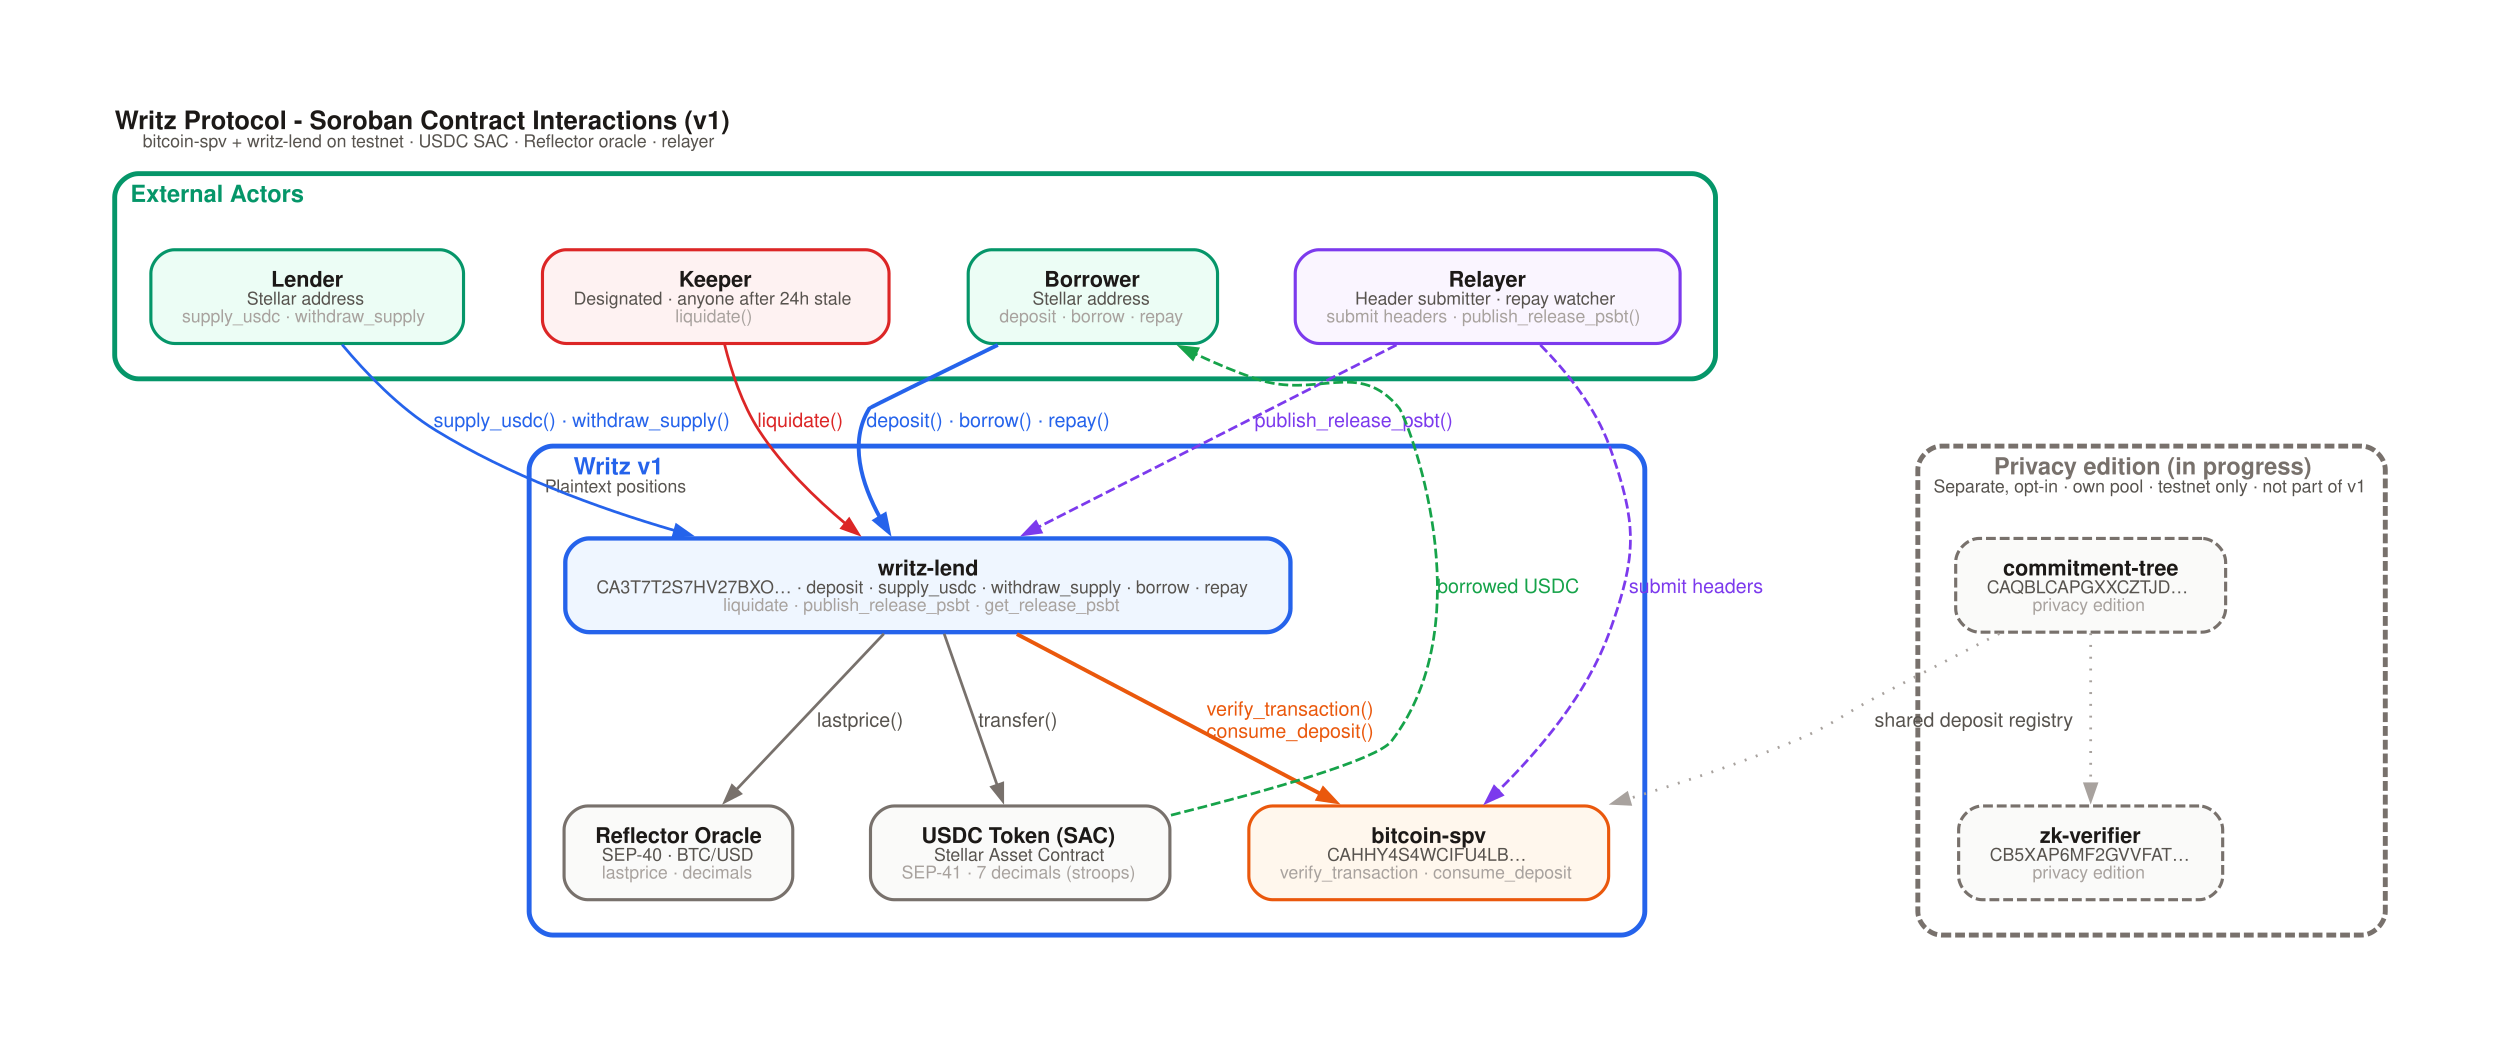
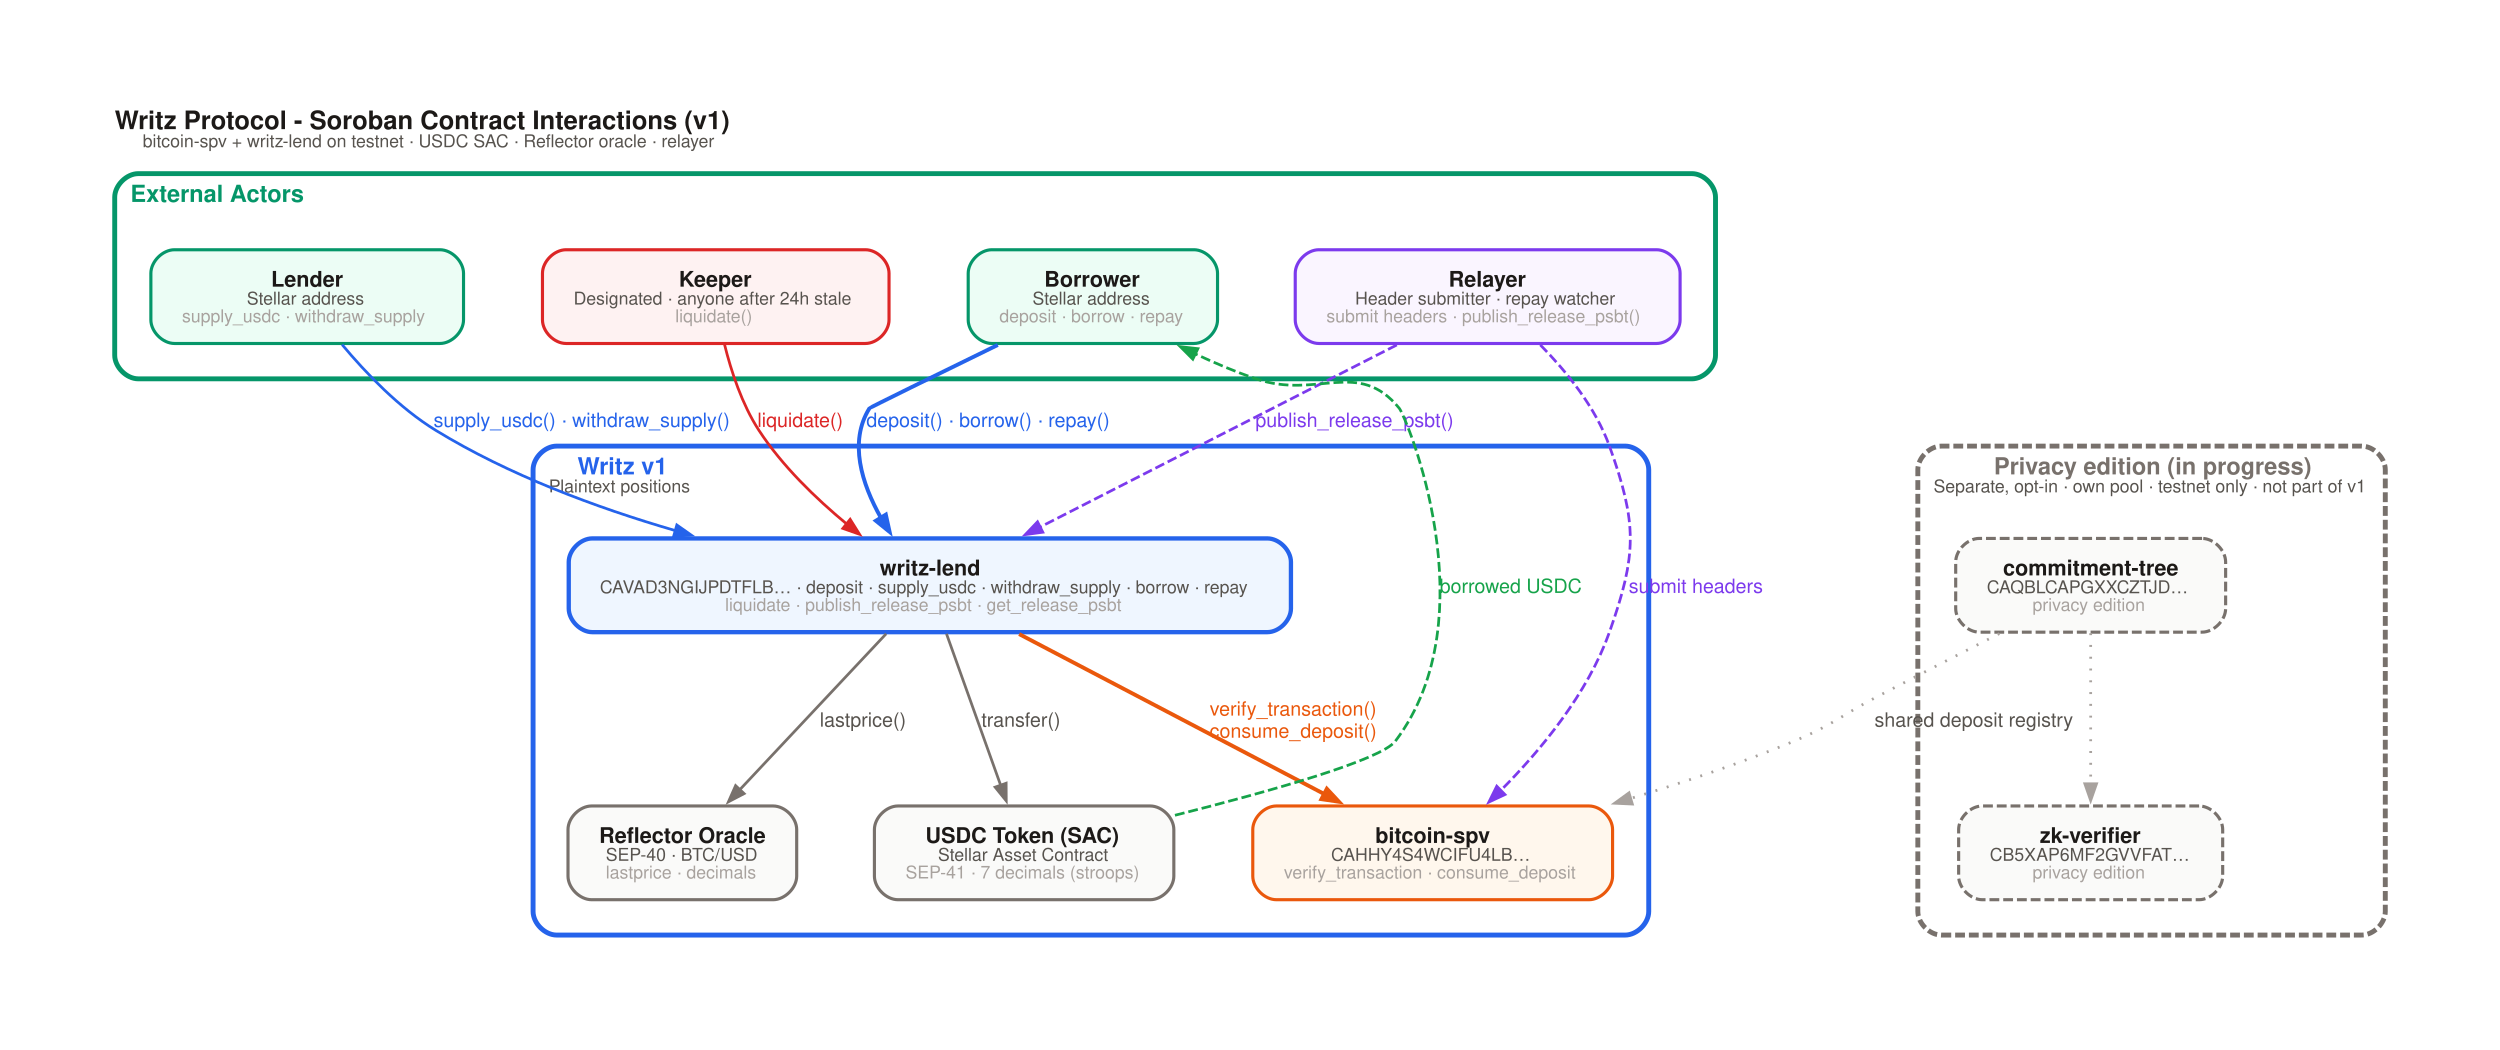
<svg xmlns="http://www.w3.org/2000/svg" width="2100pt" height="882pt" viewBox="0.00 0.00 2100.00 882.00">
  <g id="graph0" class="graph" transform="scale(1.64991 1.64991) rotate(0) translate(50.4 484.06)">
    <text xml:space="preserve" text-anchor="start" x="8" y="-418.31" font-family="Helvetica,sans-Serif" font-weight="bold" font-size="13.00" fill="#1c1917">Writz Protocol - Soroban Contract Interactions (v1)</text>
    <text xml:space="preserve" text-anchor="start" x="22.25" y="-409.11" font-family="Helvetica,sans-Serif" font-size="9.00" fill="#57534e">bitcoin-spv + writz-lend on testnet · USDC SAC · Reflector oracle · relayer</text>
    <g id="clust1" class="cluster">
      <path fill="none" stroke="#059669" stroke-width="2.5" d="M20,-291.19C20,-291.19 811,-291.19 811,-291.19 817,-291.19 823,-297.19 823,-303.19 823,-303.19 823,-383.66 823,-383.66 823,-389.66 817,-395.66 811,-395.66 811,-395.66 20,-395.66 20,-395.66 14,-395.66 8,-389.66 8,-383.66 8,-383.66 8,-303.19 8,-303.19 8,-297.19 14,-291.19 20,-291.19" />
      <text xml:space="preserve" text-anchor="start" x="16" y="-381.26" font-family="Helvetica,sans-Serif" font-weight="bold" font-size="12.00" fill="#059669">External Actors</text>
    </g>
    <g id="clust2" class="cluster">
-       <path fill="none" stroke="#2563eb" stroke-width="2.5" d="M231,-8C231,-8 775,-8 775,-8 781,-8 787,-14 787,-20 787,-20 787,-244.94 787,-244.94 787,-250.94 781,-256.94 775,-256.94 775,-256.94 231,-256.94 231,-256.94 225,-256.94 219,-250.94 219,-244.94 219,-244.94 219,-20 219,-20 219,-14 225,-8 231,-8" />
-       <text xml:space="preserve" text-anchor="start" x="241.62" y="-242.54" font-family="Helvetica,sans-Serif" font-weight="bold" font-size="12.00" fill="#2563eb">Writz v1</text>
-       <text xml:space="preserve" text-anchor="start" x="227" y="-233.39" font-family="Helvetica,sans-Serif" font-size="9.00" fill="#57534e">Plaintext positions</text>
+       <path fill="none" stroke="#2563eb" stroke-width="2.5" d="M233,-8C233,-8 777,-8 777,-8 783,-8 789,-14 789,-20 789,-20 789,-244.94 789,-244.94 789,-250.94 783,-256.94 777,-256.94 777,-256.94 233,-256.94 233,-256.94 227,-256.94 221,-250.94 221,-244.94 221,-244.94 221,-20 221,-20 221,-14 227,-8 233,-8" />
+       <text xml:space="preserve" text-anchor="start" x="243.62" y="-242.54" font-family="Helvetica,sans-Serif" font-weight="bold" font-size="12.00" fill="#2563eb">Writz v1</text>
+       <text xml:space="preserve" text-anchor="start" x="229" y="-233.39" font-family="Helvetica,sans-Serif" font-size="9.00" fill="#57534e">Plaintext positions</text>
    </g>
    <g id="clust3" class="cluster">
      <path fill="none" stroke="#78716c" stroke-width="2.5" stroke-dasharray="5,2" d="M938,-8C938,-8 1152,-8 1152,-8 1158,-8 1164,-14 1164,-20 1164,-20 1164,-244.94 1164,-244.94 1164,-250.94 1158,-256.94 1152,-256.94 1152,-256.94 938,-256.94 938,-256.94 932,-256.94 926,-250.94 926,-244.94 926,-244.94 926,-20 926,-20 926,-14 932,-8 938,-8" />
      <text xml:space="preserve" text-anchor="start" x="964.75" y="-242.54" font-family="Helvetica,sans-Serif" font-weight="bold" font-size="12.00" fill="#78716c">Privacy edition (in progress)</text>
      <text xml:space="preserve" text-anchor="start" x="934" y="-233.39" font-family="Helvetica,sans-Serif" font-size="9.00" fill="#57534e">Separate, opt-in · own pool · testnet only · not part of v1</text>
    </g>
    <g id="node1" class="node">
      <path fill="#ecfdf5" stroke="#059669" stroke-width="1.6" d="M557.47,-356.91C557.47,-356.91 454.53,-356.91 454.53,-356.91 448.53,-356.91 442.53,-350.91 442.53,-344.91 442.53,-344.91 442.53,-321.19 442.53,-321.19 442.53,-315.19 448.53,-309.19 454.53,-309.19 454.53,-309.19 557.47,-309.19 557.47,-309.19 563.47,-309.19 569.47,-315.19 569.47,-321.19 569.47,-321.19 569.47,-344.91 569.47,-344.91 569.47,-350.91 563.47,-356.91 557.47,-356.91" />
      <text xml:space="preserve" text-anchor="start" x="481.25" y="-338.1" font-family="Helvetica,sans-Serif" font-weight="bold" font-size="11.00" fill="#1c1917">Borrower</text>
      <text xml:space="preserve" text-anchor="start" x="475.25" y="-329" font-family="Helvetica,sans-Serif" font-size="9.00" fill="#57534e">Stellar address</text>
      <text xml:space="preserve" text-anchor="start" x="458.38" y="-320" font-family="Helvetica,sans-Serif" font-size="9.00" fill="#a8a29e">deposit · borrow · repay</text>
    </g>
    <g id="node5" class="node">
-       <path fill="#eff6ff" stroke="#2563eb" stroke-width="2.2" d="M594.59,-209.94C594.59,-209.94 249.41,-209.94 249.41,-209.94 243.41,-209.94 237.41,-203.94 237.41,-197.94 237.41,-197.94 237.41,-174.22 237.41,-174.22 237.41,-168.22 243.41,-162.22 249.41,-162.22 249.41,-162.22 594.59,-162.22 594.59,-162.22 600.59,-162.22 606.59,-168.22 606.59,-174.22 606.59,-174.22 606.59,-197.94 606.59,-197.94 606.59,-203.94 600.59,-209.94 594.59,-209.94" />
-       <text xml:space="preserve" text-anchor="start" x="396.5" y="-191.13" font-family="Helvetica,sans-Serif" font-weight="bold" font-size="11.00" fill="#1c1917">writz-lend</text>
-       <text xml:space="preserve" text-anchor="start" x="253.25" y="-182.03" font-family="Helvetica,sans-Serif" font-size="9.00" fill="#57534e">CA3T7T2S7HV27BXO… · deposit · supply_usdc · withdraw_supply · borrow · repay</text>
-       <text xml:space="preserve" text-anchor="start" x="317.75" y="-173.03" font-family="Helvetica,sans-Serif" font-size="9.00" fill="#a8a29e">liquidate · publish_release_psbt · get_release_psbt</text>
+       <path fill="#eff6ff" stroke="#2563eb" stroke-width="2.2" d="M594.84,-209.94C594.84,-209.94 251.16,-209.94 251.16,-209.94 245.16,-209.94 239.16,-203.94 239.16,-197.94 239.16,-197.94 239.16,-174.22 239.16,-174.22 239.16,-168.22 245.16,-162.22 251.16,-162.22 251.16,-162.22 594.84,-162.22 594.84,-162.22 600.84,-162.22 606.84,-168.22 606.84,-174.22 606.84,-174.22 606.84,-197.94 606.84,-197.94 606.84,-203.94 600.84,-209.94 594.84,-209.94" />
+       <text xml:space="preserve" text-anchor="start" x="397.5" y="-191.13" font-family="Helvetica,sans-Serif" font-weight="bold" font-size="11.00" fill="#1c1917">writz-lend</text>
+       <text xml:space="preserve" text-anchor="start" x="255" y="-182.03" font-family="Helvetica,sans-Serif" font-size="9.00" fill="#57534e">CAVAD3NGIJPDTFLB… · deposit · supply_usdc · withdraw_supply · borrow · repay</text>
+       <text xml:space="preserve" text-anchor="start" x="318.75" y="-173.03" font-family="Helvetica,sans-Serif" font-size="9.00" fill="#a8a29e">liquidate · publish_release_psbt · get_release_psbt</text>
    </g>
    <g id="edge1" class="edge">
-       <path fill="none" stroke="#2563eb" stroke-width="2" d="M457.59,-308.45C426.74,-293.39 392.51,-276.6 392.25,-276.19 381.65,-259.18 388.08,-237.97 397.64,-220.51" />
-       <polygon fill="#2563eb" stroke="#2563eb" stroke-width="2" points="400.13,-222.13 401.96,-213.31 395.03,-219.07 400.13,-222.13" />
+       <path fill="none" stroke="#2563eb" stroke-width="2" d="M457.59,-308.45C426.74,-293.39 392.51,-276.6 392.25,-276.19 381.62,-259.12 388.28,-237.91 398.08,-220.46" />
+       <polygon fill="#2563eb" stroke="#2563eb" stroke-width="2" points="400.59,-222.06 402.52,-213.26 395.52,-218.93 400.59,-222.06" />
      <text xml:space="preserve" text-anchor="middle" x="452.62" y="-266.69" font-family="Helvetica,sans-Serif" font-size="10.00" fill="#2563eb">deposit() · borrow() · repay()</text>
    </g>
    <g id="node2" class="node">
      <path fill="#ecfdf5" stroke="#059669" stroke-width="1.6" d="M173.59,-356.91C173.59,-356.91 38.41,-356.91 38.41,-356.91 32.41,-356.91 26.41,-350.91 26.41,-344.91 26.41,-344.91 26.41,-321.19 26.41,-321.19 26.41,-315.19 32.41,-309.19 38.41,-309.19 38.41,-309.19 173.59,-309.19 173.59,-309.19 179.59,-309.19 185.59,-315.19 185.59,-321.19 185.59,-321.19 185.59,-344.91 185.59,-344.91 185.59,-350.91 179.59,-356.91 173.59,-356.91" />
      <text xml:space="preserve" text-anchor="start" x="87.62" y="-338.1" font-family="Helvetica,sans-Serif" font-weight="bold" font-size="11.00" fill="#1c1917">Lender</text>
      <text xml:space="preserve" text-anchor="start" x="75.25" y="-329" font-family="Helvetica,sans-Serif" font-size="9.00" fill="#57534e">Stellar address</text>
      <text xml:space="preserve" text-anchor="start" x="42.25" y="-320" font-family="Helvetica,sans-Serif" font-size="9.00" fill="#a8a29e">supply_usdc · withdraw_supply</text>
    </g>
    <g id="edge2" class="edge">
-       <path fill="none" stroke="#2563eb" stroke-width="1.4" d="M123.77,-308.61C135.82,-294.19 152.89,-276.33 171.5,-264.94 208.46,-242.31 252.55,-225.75 293.37,-213.86" />
-       <polygon fill="#2563eb" stroke="#2563eb" stroke-width="1.4" points="293.99,-216.78 301.35,-211.6 292.36,-211.06 293.99,-216.78" />
+       <path fill="none" stroke="#2563eb" stroke-width="1.4" d="M123.77,-308.61C135.81,-294.18 152.89,-276.32 171.5,-264.94 208.51,-242.3 252.66,-225.75 293.55,-213.88" />
+       <polygon fill="#2563eb" stroke="#2563eb" stroke-width="1.4" points="294.19,-216.79 301.56,-211.61 292.57,-211.07 294.19,-216.79" />
      <text xml:space="preserve" text-anchor="middle" x="245.75" y="-266.69" font-family="Helvetica,sans-Serif" font-size="10.00" fill="#2563eb">supply_usdc() · withdraw_supply()</text>
    </g>
    <g id="node3" class="node">
      <path fill="#fef2f2" stroke="#dc2626" stroke-width="1.6" d="M390.22,-356.91C390.22,-356.91 237.78,-356.91 237.78,-356.91 231.78,-356.91 225.78,-350.91 225.78,-344.91 225.78,-344.91 225.78,-321.19 225.78,-321.19 225.78,-315.19 231.78,-309.19 237.78,-309.19 237.78,-309.19 390.22,-309.19 390.22,-309.19 396.22,-309.19 402.22,-315.19 402.22,-321.19 402.22,-321.19 402.22,-344.91 402.22,-344.91 402.22,-350.91 396.22,-356.91 390.22,-356.91" />
      <text xml:space="preserve" text-anchor="start" x="295.25" y="-338.1" font-family="Helvetica,sans-Serif" font-weight="bold" font-size="11.00" fill="#1c1917">Keeper</text>
      <text xml:space="preserve" text-anchor="start" x="241.62" y="-329" font-family="Helvetica,sans-Serif" font-size="9.00" fill="#57534e">Designated · anyone after 24h stale</text>
      <text xml:space="preserve" text-anchor="start" x="293.38" y="-320" font-family="Helvetica,sans-Serif" font-size="9.00" fill="#a8a29e">liquidate()</text>
    </g>
    <g id="edge3" class="edge">
-       <path fill="none" stroke="#dc2626" stroke-width="1.4" d="M318.51,-308.68C321.87,-295.14 327.39,-278.21 336,-264.94 347.68,-246.96 364.51,-230.47 380.2,-217.34" />
-       <polygon fill="#dc2626" stroke="#dc2626" stroke-width="1.4" points="381.89,-219.8 386.61,-212.13 378.14,-215.18 381.89,-219.8" />
+       <path fill="none" stroke="#dc2626" stroke-width="1.4" d="M318.48,-308.66C321.83,-295.12 327.35,-278.18 336,-264.94 347.8,-246.88 364.83,-230.38 380.7,-217.26" />
+       <polygon fill="#dc2626" stroke="#dc2626" stroke-width="1.4" points="382.43,-219.68 387.21,-212.04 378.71,-215.04 382.43,-219.68" />
      <text xml:space="preserve" text-anchor="middle" x="357" y="-266.69" font-family="Helvetica,sans-Serif" font-size="10.00" fill="#dc2626">liquidate()</text>
    </g>
    <g id="node4" class="node">
      <path fill="#faf5ff" stroke="#7c3aed" stroke-width="1.6" d="M792.97,-356.91C792.97,-356.91 621.03,-356.91 621.03,-356.91 615.03,-356.91 609.03,-350.91 609.03,-344.91 609.03,-344.91 609.03,-321.19 609.03,-321.19 609.03,-315.19 615.03,-309.19 621.03,-309.19 621.03,-309.19 792.97,-309.19 792.97,-309.19 798.97,-309.19 804.97,-315.19 804.97,-321.19 804.97,-321.19 804.97,-344.91 804.97,-344.91 804.97,-350.91 798.97,-356.91 792.97,-356.91" />
      <text xml:space="preserve" text-anchor="start" x="687.12" y="-338.1" font-family="Helvetica,sans-Serif" font-weight="bold" font-size="11.00" fill="#1c1917">Relayer</text>
      <text xml:space="preserve" text-anchor="start" x="639.5" y="-329" font-family="Helvetica,sans-Serif" font-size="9.00" fill="#57534e">Header submitter · repay watcher</text>
      <text xml:space="preserve" text-anchor="start" x="624.88" y="-320" font-family="Helvetica,sans-Serif" font-size="9.00" fill="#a8a29e">submit headers · publish_release_psbt()</text>
    </g>
    <g id="edge4" class="edge">
-       <path fill="none" stroke="#7c3aed" stroke-width="1.4" stroke-dasharray="5,2" d="M660.58,-308.44C610.73,-283.08 531.52,-242.79 478.19,-215.66" />
-       <polygon fill="#7c3aed" stroke="#7c3aed" stroke-width="1.4" points="479.69,-213.09 470.77,-211.89 476.99,-218.39 479.69,-213.09" />
-       <text xml:space="preserve" text-anchor="middle" x="638.78" y="-266.69" font-family="Helvetica,sans-Serif" font-size="10.00" fill="#7c3aed">publish_release_psbt()</text>
+       <path fill="none" stroke="#7c3aed" stroke-width="1.4" stroke-dasharray="5,2" d="M660.74,-308.44C611.07,-283.08 532.14,-242.79 479,-215.66" />
+       <polygon fill="#7c3aed" stroke="#7c3aed" stroke-width="1.4" points="480.52,-213.1 471.6,-211.89 477.82,-218.4 480.52,-213.1" />
+       <text xml:space="preserve" text-anchor="middle" x="639.19" y="-266.69" font-family="Helvetica,sans-Serif" font-size="10.00" fill="#7c3aed">publish_release_psbt()</text>
    </g>
    <g id="node6" class="node">
-       <path fill="#fff7ed" stroke="#ea580c" stroke-width="1.6" d="M756.59,-73.72C756.59,-73.72 597.41,-73.72 597.41,-73.72 591.41,-73.72 585.41,-67.72 585.41,-61.72 585.41,-61.72 585.41,-38 585.41,-38 585.41,-32 591.41,-26 597.41,-26 597.41,-26 756.59,-26 756.59,-26 762.59,-26 768.59,-32 768.59,-38 768.59,-38 768.59,-61.72 768.59,-61.72 768.59,-67.72 762.59,-73.72 756.59,-73.72" />
-       <text xml:space="preserve" text-anchor="start" x="647.75" y="-54.91" font-family="Helvetica,sans-Serif" font-weight="bold" font-size="11.00" fill="#1c1917">bitcoin-spv</text>
-       <text xml:space="preserve" text-anchor="start" x="625.25" y="-45.81" font-family="Helvetica,sans-Serif" font-size="9.00" fill="#57534e">CAHHY4S4WCIFU4LB…</text>
-       <text xml:space="preserve" text-anchor="start" x="601.25" y="-36.81" font-family="Helvetica,sans-Serif" font-size="9.00" fill="#a8a29e">verify_transaction · consume_deposit</text>
+       <path fill="#fff7ed" stroke="#ea580c" stroke-width="1.6" d="M758.59,-73.72C758.59,-73.72 599.41,-73.72 599.41,-73.72 593.41,-73.72 587.41,-67.72 587.41,-61.72 587.41,-61.72 587.41,-38 587.41,-38 587.41,-32 593.41,-26 599.41,-26 599.41,-26 758.59,-26 758.59,-26 764.59,-26 770.59,-32 770.59,-38 770.59,-38 770.59,-61.72 770.59,-61.72 770.59,-67.72 764.59,-73.72 758.59,-73.72" />
+       <text xml:space="preserve" text-anchor="start" x="649.75" y="-54.91" font-family="Helvetica,sans-Serif" font-weight="bold" font-size="11.00" fill="#1c1917">bitcoin-spv</text>
+       <text xml:space="preserve" text-anchor="start" x="627.25" y="-45.81" font-family="Helvetica,sans-Serif" font-size="9.00" fill="#57534e">CAHHY4S4WCIFU4LB…</text>
+       <text xml:space="preserve" text-anchor="start" x="603.25" y="-36.81" font-family="Helvetica,sans-Serif" font-size="9.00" fill="#a8a29e">verify_transaction · consume_deposit</text>
    </g>
    <g id="edge5" class="edge">
-       <path fill="none" stroke="#7c3aed" stroke-width="1.4" stroke-dasharray="5,2" d="M733.8,-308.47C747.14,-294.91 761.91,-276.67 769,-256.94 783.24,-217.32 783.25,-201.83 769,-162.22 757.66,-130.69 733.1,-101.75 712.21,-81.27" />
-       <polygon fill="#7c3aed" stroke="#7c3aed" stroke-width="1.4" points="714.45,-79.29 706.24,-75.58 710.34,-83.6 714.45,-79.29" />
-       <text xml:space="preserve" text-anchor="middle" x="813.06" y="-182.2" font-family="Helvetica,sans-Serif" font-size="10.00" fill="#7c3aed">submit headers</text>
+       <path fill="none" stroke="#7c3aed" stroke-width="1.4" stroke-dasharray="5,2" d="M733.8,-308.47C747.14,-294.91 761.91,-276.67 769,-256.94 783.24,-217.32 783.03,-201.91 769,-162.22 757.93,-130.91 733.9,-101.95 713.46,-81.42" />
+       <polygon fill="#7c3aed" stroke="#7c3aed" stroke-width="1.4" points="715.79,-79.54 707.63,-75.73 711.63,-83.79 715.79,-79.54" />
+       <text xml:space="preserve" text-anchor="middle" x="812.98" y="-182.2" font-family="Helvetica,sans-Serif" font-size="10.00" fill="#7c3aed">submit headers</text>
    </g>
    <g id="edge6" class="edge">
-       <path fill="none" stroke="#ea580c" stroke-width="2" d="M467.3,-161.24C510.54,-138.48 575.77,-104.14 621.99,-79.82" />
-       <polygon fill="#ea580c" stroke="#ea580c" stroke-width="2" points="623.31,-82.48 629.45,-75.89 620.54,-77.22 623.31,-82.48" />
-       <text xml:space="preserve" text-anchor="middle" x="606.39" y="-119.72" font-family="Helvetica,sans-Serif" font-size="10.00" fill="#ea580c">verify_transaction()</text>
-       <text xml:space="preserve" text-anchor="middle" x="606.39" y="-108.47" font-family="Helvetica,sans-Serif" font-size="10.00" fill="#ea580c">consume_deposit()</text>
+       <path fill="none" stroke="#ea580c" stroke-width="2" d="M468.47,-161.24C511.89,-138.48 577.38,-104.14 623.77,-79.82" />
+       <polygon fill="#ea580c" stroke="#ea580c" stroke-width="2" points="625.12,-82.47 631.27,-75.88 622.36,-77.2 625.12,-82.47" />
+       <text xml:space="preserve" text-anchor="middle" x="607.95" y="-119.72" font-family="Helvetica,sans-Serif" font-size="10.00" fill="#ea580c">verify_transaction()</text>
+       <text xml:space="preserve" text-anchor="middle" x="607.95" y="-108.47" font-family="Helvetica,sans-Serif" font-size="10.00" fill="#ea580c">consume_deposit()</text>
    </g>
    <g id="node7" class="node">
-       <path fill="#fafaf9" stroke="#78716c" stroke-width="1.6" d="M533.22,-73.72C533.22,-73.72 404.78,-73.72 404.78,-73.72 398.78,-73.72 392.78,-67.72 392.78,-61.72 392.78,-61.72 392.78,-38 392.78,-38 392.78,-32 398.78,-26 404.78,-26 404.78,-26 533.22,-26 533.22,-26 539.22,-26 545.22,-32 545.22,-38 545.22,-38 545.22,-61.72 545.22,-61.72 545.22,-67.72 539.22,-73.72 533.22,-73.72" />
-       <text xml:space="preserve" text-anchor="start" x="418.75" y="-54.91" font-family="Helvetica,sans-Serif" font-weight="bold" font-size="11.00" fill="#1c1917">USDC Token (SAC)</text>
-       <text xml:space="preserve" text-anchor="start" x="425.12" y="-45.81" font-family="Helvetica,sans-Serif" font-size="9.00" fill="#57534e">Stellar Asset Contract</text>
-       <text xml:space="preserve" text-anchor="start" x="408.62" y="-36.81" font-family="Helvetica,sans-Serif" font-size="9.00" fill="#a8a29e">SEP-41 · 7 decimals (stroops)</text>
+       <path fill="#fafaf9" stroke="#78716c" stroke-width="1.6" d="M535.22,-73.72C535.22,-73.72 406.78,-73.72 406.78,-73.72 400.78,-73.72 394.78,-67.72 394.78,-61.72 394.78,-61.72 394.78,-38 394.78,-38 394.78,-32 400.78,-26 406.78,-26 406.78,-26 535.22,-26 535.22,-26 541.22,-26 547.22,-32 547.22,-38 547.22,-38 547.22,-61.72 547.22,-61.72 547.22,-67.72 541.22,-73.72 535.22,-73.72" />
+       <text xml:space="preserve" text-anchor="start" x="420.75" y="-54.91" font-family="Helvetica,sans-Serif" font-weight="bold" font-size="11.00" fill="#1c1917">USDC Token (SAC)</text>
+       <text xml:space="preserve" text-anchor="start" x="427.12" y="-45.81" font-family="Helvetica,sans-Serif" font-size="9.00" fill="#57534e">Stellar Asset Contract</text>
+       <text xml:space="preserve" text-anchor="start" x="410.62" y="-36.81" font-family="Helvetica,sans-Serif" font-size="9.00" fill="#a8a29e">SEP-41 · 7 decimals (stroops)</text>
    </g>
    <g id="edge8" class="edge">
-       <path fill="none" stroke="#78716c" stroke-width="1.4" d="M430.29,-161.39C437.81,-139.93 448.97,-108.07 457.37,-84.06" />
-       <polygon fill="#78716c" stroke="#78716c" stroke-width="1.4" points="460.09,-85.32 460.09,-76.31 454.47,-83.35 460.09,-85.32" />
-       <text xml:space="preserve" text-anchor="middle" x="467.81" y="-114.09" font-family="Helvetica,sans-Serif" font-size="10.00" fill="#57534e">transfer()</text>
+       <path fill="none" stroke="#78716c" stroke-width="1.4" d="M431.47,-161.39C439.15,-139.93 450.54,-108.07 459.13,-84.06" />
+       <polygon fill="#78716c" stroke="#78716c" stroke-width="1.4" points="461.84,-85.31 461.9,-76.31 456.24,-83.31 461.84,-85.31" />
+       <text xml:space="preserve" text-anchor="middle" x="469.37" y="-114.09" font-family="Helvetica,sans-Serif" font-size="10.00" fill="#57534e">transfer()</text>
    </g>
    <g id="node8" class="node">
-       <path fill="#fafaf9" stroke="#78716c" stroke-width="1.6" d="M341.21,-73.72C341.21,-73.72 248.78,-73.72 248.78,-73.72 242.78,-73.72 236.78,-67.72 236.78,-61.72 236.78,-61.72 236.78,-38 236.78,-38 236.78,-32 242.78,-26 248.78,-26 248.78,-26 341.21,-26 341.21,-26 347.21,-26 353.21,-32 353.21,-38 353.21,-38 353.21,-61.72 353.21,-61.72 353.21,-67.72 347.21,-73.72 341.21,-73.72" />
-       <text xml:space="preserve" text-anchor="start" x="252.62" y="-54.91" font-family="Helvetica,sans-Serif" font-weight="bold" font-size="11.00" fill="#1c1917">Reflector Oracle</text>
-       <text xml:space="preserve" text-anchor="start" x="256" y="-45.81" font-family="Helvetica,sans-Serif" font-size="9.00" fill="#57534e">SEP-40 · BTC/USD</text>
-       <text xml:space="preserve" text-anchor="start" x="256" y="-36.81" font-family="Helvetica,sans-Serif" font-size="9.00" fill="#a8a29e">lastprice · decimals</text>
+       <path fill="#fafaf9" stroke="#78716c" stroke-width="1.6" d="M343.21,-73.72C343.21,-73.72 250.78,-73.72 250.78,-73.72 244.78,-73.72 238.78,-67.72 238.78,-61.72 238.78,-61.72 238.78,-38 238.78,-38 238.78,-32 244.78,-26 250.78,-26 250.78,-26 343.21,-26 343.21,-26 349.21,-26 355.21,-32 355.21,-38 355.21,-38 355.21,-61.72 355.21,-61.72 355.21,-67.72 349.21,-73.72 343.21,-73.72" />
+       <text xml:space="preserve" text-anchor="start" x="254.62" y="-54.91" font-family="Helvetica,sans-Serif" font-weight="bold" font-size="11.00" fill="#1c1917">Reflector Oracle</text>
+       <text xml:space="preserve" text-anchor="start" x="258" y="-45.81" font-family="Helvetica,sans-Serif" font-size="9.00" fill="#57534e">SEP-40 · BTC/USD</text>
+       <text xml:space="preserve" text-anchor="start" x="258" y="-36.81" font-family="Helvetica,sans-Serif" font-size="9.00" fill="#a8a29e">lastprice · decimals</text>
    </g>
    <g id="edge7" class="edge">
-       <path fill="none" stroke="#78716c" stroke-width="1.4" d="M399.59,-161.39C378.64,-139.26 347.24,-106.07 324.31,-81.84" />
-       <polygon fill="#78716c" stroke="#78716c" stroke-width="1.4" points="326.65,-79.98 318.65,-75.85 322.33,-84.07 326.65,-79.98" />
-       <text xml:space="preserve" text-anchor="middle" x="387.48" y="-114.09" font-family="Helvetica,sans-Serif" font-size="10.00" fill="#57534e">lastprice()</text>
+       <path fill="none" stroke="#78716c" stroke-width="1.4" d="M400.76,-161.39C379.98,-139.26 348.83,-106.07 326.08,-81.84" />
+       <polygon fill="#78716c" stroke="#78716c" stroke-width="1.4" points="328.45,-80.02 320.46,-75.85 324.11,-84.09 328.45,-80.02" />
+       <text xml:space="preserve" text-anchor="middle" x="388.92" y="-114.09" font-family="Helvetica,sans-Serif" font-size="10.00" fill="#57534e">lastprice()</text>
    </g>
    <g id="edge9" class="edge">
-       <path fill="none" stroke="#16a34a" stroke-width="1.4" stroke-dasharray="5,2" d="M545.76,-69.02C594.87,-81.4 650.71,-97.22 658,-106.72 706.32,-169.71 665.48,-271.92 662,-276.19 641.07,-301.86 620.33,-280.46 589,-291.19 578.75,-294.7 568.14,-299.2 558.07,-303.92" />
+       <path fill="none" stroke="#16a34a" stroke-width="1.4" stroke-dasharray="5,2" d="M547.8,-68.99C596.92,-81.36 652.77,-97.17 660,-106.72 708.13,-170.29 665.45,-271.96 662,-276.19 641.07,-301.86 620.33,-280.46 589,-291.19 578.75,-294.7 568.14,-299.2 558.07,-303.92" />
      <polygon fill="#16a34a" stroke="#16a34a" stroke-width="1.4" points="556.88,-301.19 550.52,-307.56 559.47,-306.55 556.88,-301.19" />
-       <text xml:space="preserve" text-anchor="middle" x="717.43" y="-182.2" font-family="Helvetica,sans-Serif" font-size="10.00" fill="#16a34a">borrowed USDC</text>
+       <text xml:space="preserve" text-anchor="middle" x="718.74" y="-182.2" font-family="Helvetica,sans-Serif" font-size="10.00" fill="#16a34a">borrowed USDC</text>
    </g>
    <g id="node9" class="node">
      <path fill="#fafaf9" stroke="#78716c" stroke-width="1.6" stroke-dasharray="5,2" d="M1070.71,-209.94C1070.71,-209.94 957.28,-209.94 957.28,-209.94 951.28,-209.94 945.28,-203.94 945.28,-197.94 945.28,-197.94 945.28,-174.22 945.28,-174.22 945.28,-168.22 951.28,-162.22 957.28,-162.22 957.28,-162.22 1070.71,-162.22 1070.71,-162.22 1076.71,-162.22 1082.71,-168.22 1082.71,-174.22 1082.71,-174.22 1082.71,-197.94 1082.71,-197.94 1082.71,-203.94 1076.71,-209.94 1070.71,-209.94" />
      <text xml:space="preserve" text-anchor="start" x="969.38" y="-191.13" font-family="Helvetica,sans-Serif" font-weight="bold" font-size="11.00" fill="#1c1917">commitment-tree</text>
      <text xml:space="preserve" text-anchor="start" x="961.12" y="-182.03" font-family="Helvetica,sans-Serif" font-size="9.00" fill="#57534e">CAQBLCAPGXXCZTJD…</text>
      <text xml:space="preserve" text-anchor="start" x="984.38" y="-173.03" font-family="Helvetica,sans-Serif" font-size="9.00" fill="#a8a29e">privacy edition</text>
    </g>
    <g id="edge11" class="edge">
-       <path fill="none" stroke="#a8a29e" stroke-width="1.4" stroke-dasharray="1,5" d="M967.49,-161.48C948.13,-151.59 925.44,-139.93 905,-129.22 886.24,-119.39 882.57,-114.81 863,-106.72 836.22,-95.66 806.45,-85.72 778.73,-77.41" />
-       <polygon fill="#a8a29e" stroke="#a8a29e" stroke-width="1.4" points="779.64,-74.58 770.65,-75.02 777.96,-80.29 779.64,-74.58" />
+       <path fill="none" stroke="#a8a29e" stroke-width="1.4" stroke-dasharray="1,5" d="M967.49,-161.48C948.13,-151.59 925.44,-139.93 905,-129.22 886.24,-119.39 882.56,-114.84 863,-106.72 836.5,-95.72 807.05,-85.82 779.63,-77.5" />
+       <polygon fill="#a8a29e" stroke="#a8a29e" stroke-width="1.4" points="780.65,-74.7 771.65,-75.12 778.95,-80.41 780.65,-74.7" />
      <text xml:space="preserve" text-anchor="middle" x="954.5" y="-114.09" font-family="Helvetica,sans-Serif" font-size="10.00" fill="#57534e">shared deposit registry</text>
    </g>
    <g id="node10" class="node">
      <path fill="#fafaf9" stroke="#78716c" stroke-width="1.6" stroke-dasharray="5,2" d="M1069.21,-73.72C1069.21,-73.72 958.78,-73.72 958.78,-73.72 952.78,-73.72 946.78,-67.72 946.78,-61.72 946.78,-61.72 946.78,-38 946.78,-38 946.78,-32 952.78,-26 958.78,-26 958.78,-26 1069.21,-26 1069.21,-26 1075.21,-26 1081.21,-32 1081.21,-38 1081.21,-38 1081.21,-61.72 1081.21,-61.72 1081.21,-67.72 1075.21,-73.72 1069.21,-73.72" />
      <text xml:space="preserve" text-anchor="start" x="988.12" y="-54.91" font-family="Helvetica,sans-Serif" font-weight="bold" font-size="11.00" fill="#1c1917">zk-verifier</text>
      <text xml:space="preserve" text-anchor="start" x="962.62" y="-45.81" font-family="Helvetica,sans-Serif" font-size="9.00" fill="#57534e">CB5XAP6MF2GVVFAT…</text>
      <text xml:space="preserve" text-anchor="start" x="984.38" y="-36.81" font-family="Helvetica,sans-Serif" font-size="9.00" fill="#a8a29e">privacy edition</text>
    </g>
    <g id="edge10" class="edge">
      <path fill="none" stroke="#a8a29e" stroke-width="1.4" stroke-dasharray="1,5" d="M1014,-161.7C1014,-140.47 1014,-108.89 1014,-84.86" />
      <polygon fill="#a8a29e" stroke="#a8a29e" stroke-width="1.4" points="1016.98,-85.04 1014,-76.54 1011.03,-85.04 1016.98,-85.04" />
    </g>
  </g>
</svg>
